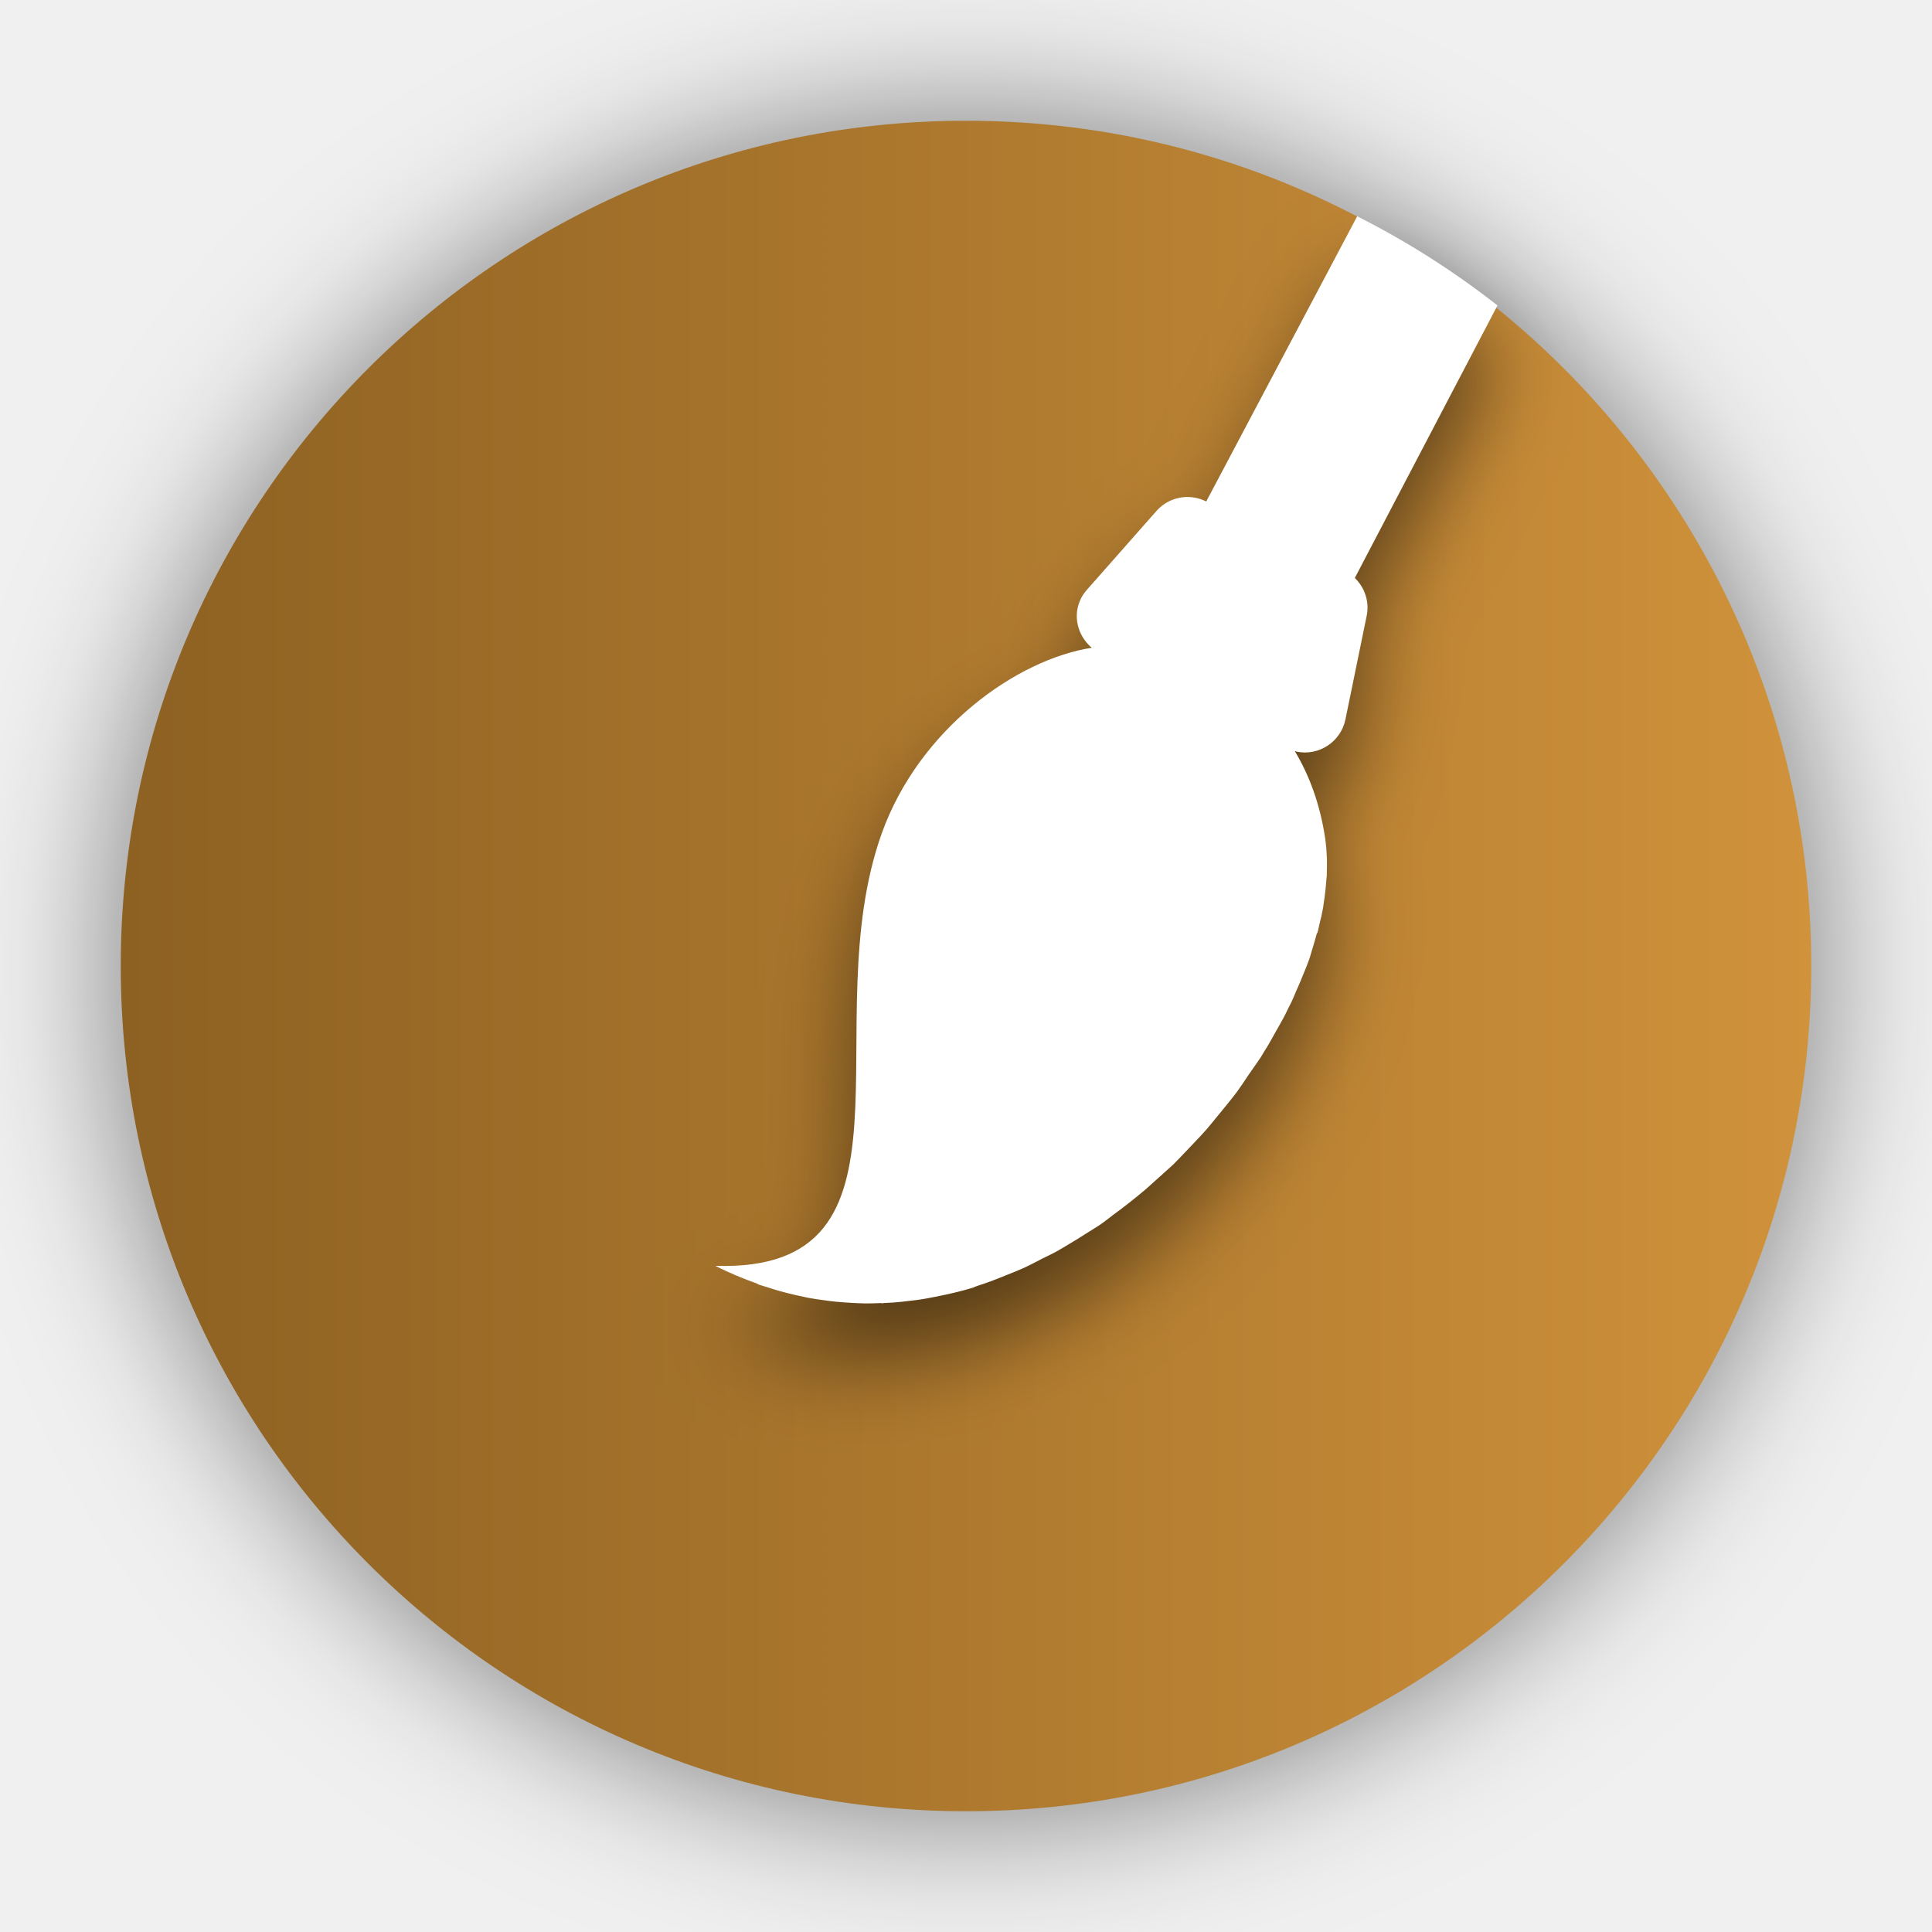
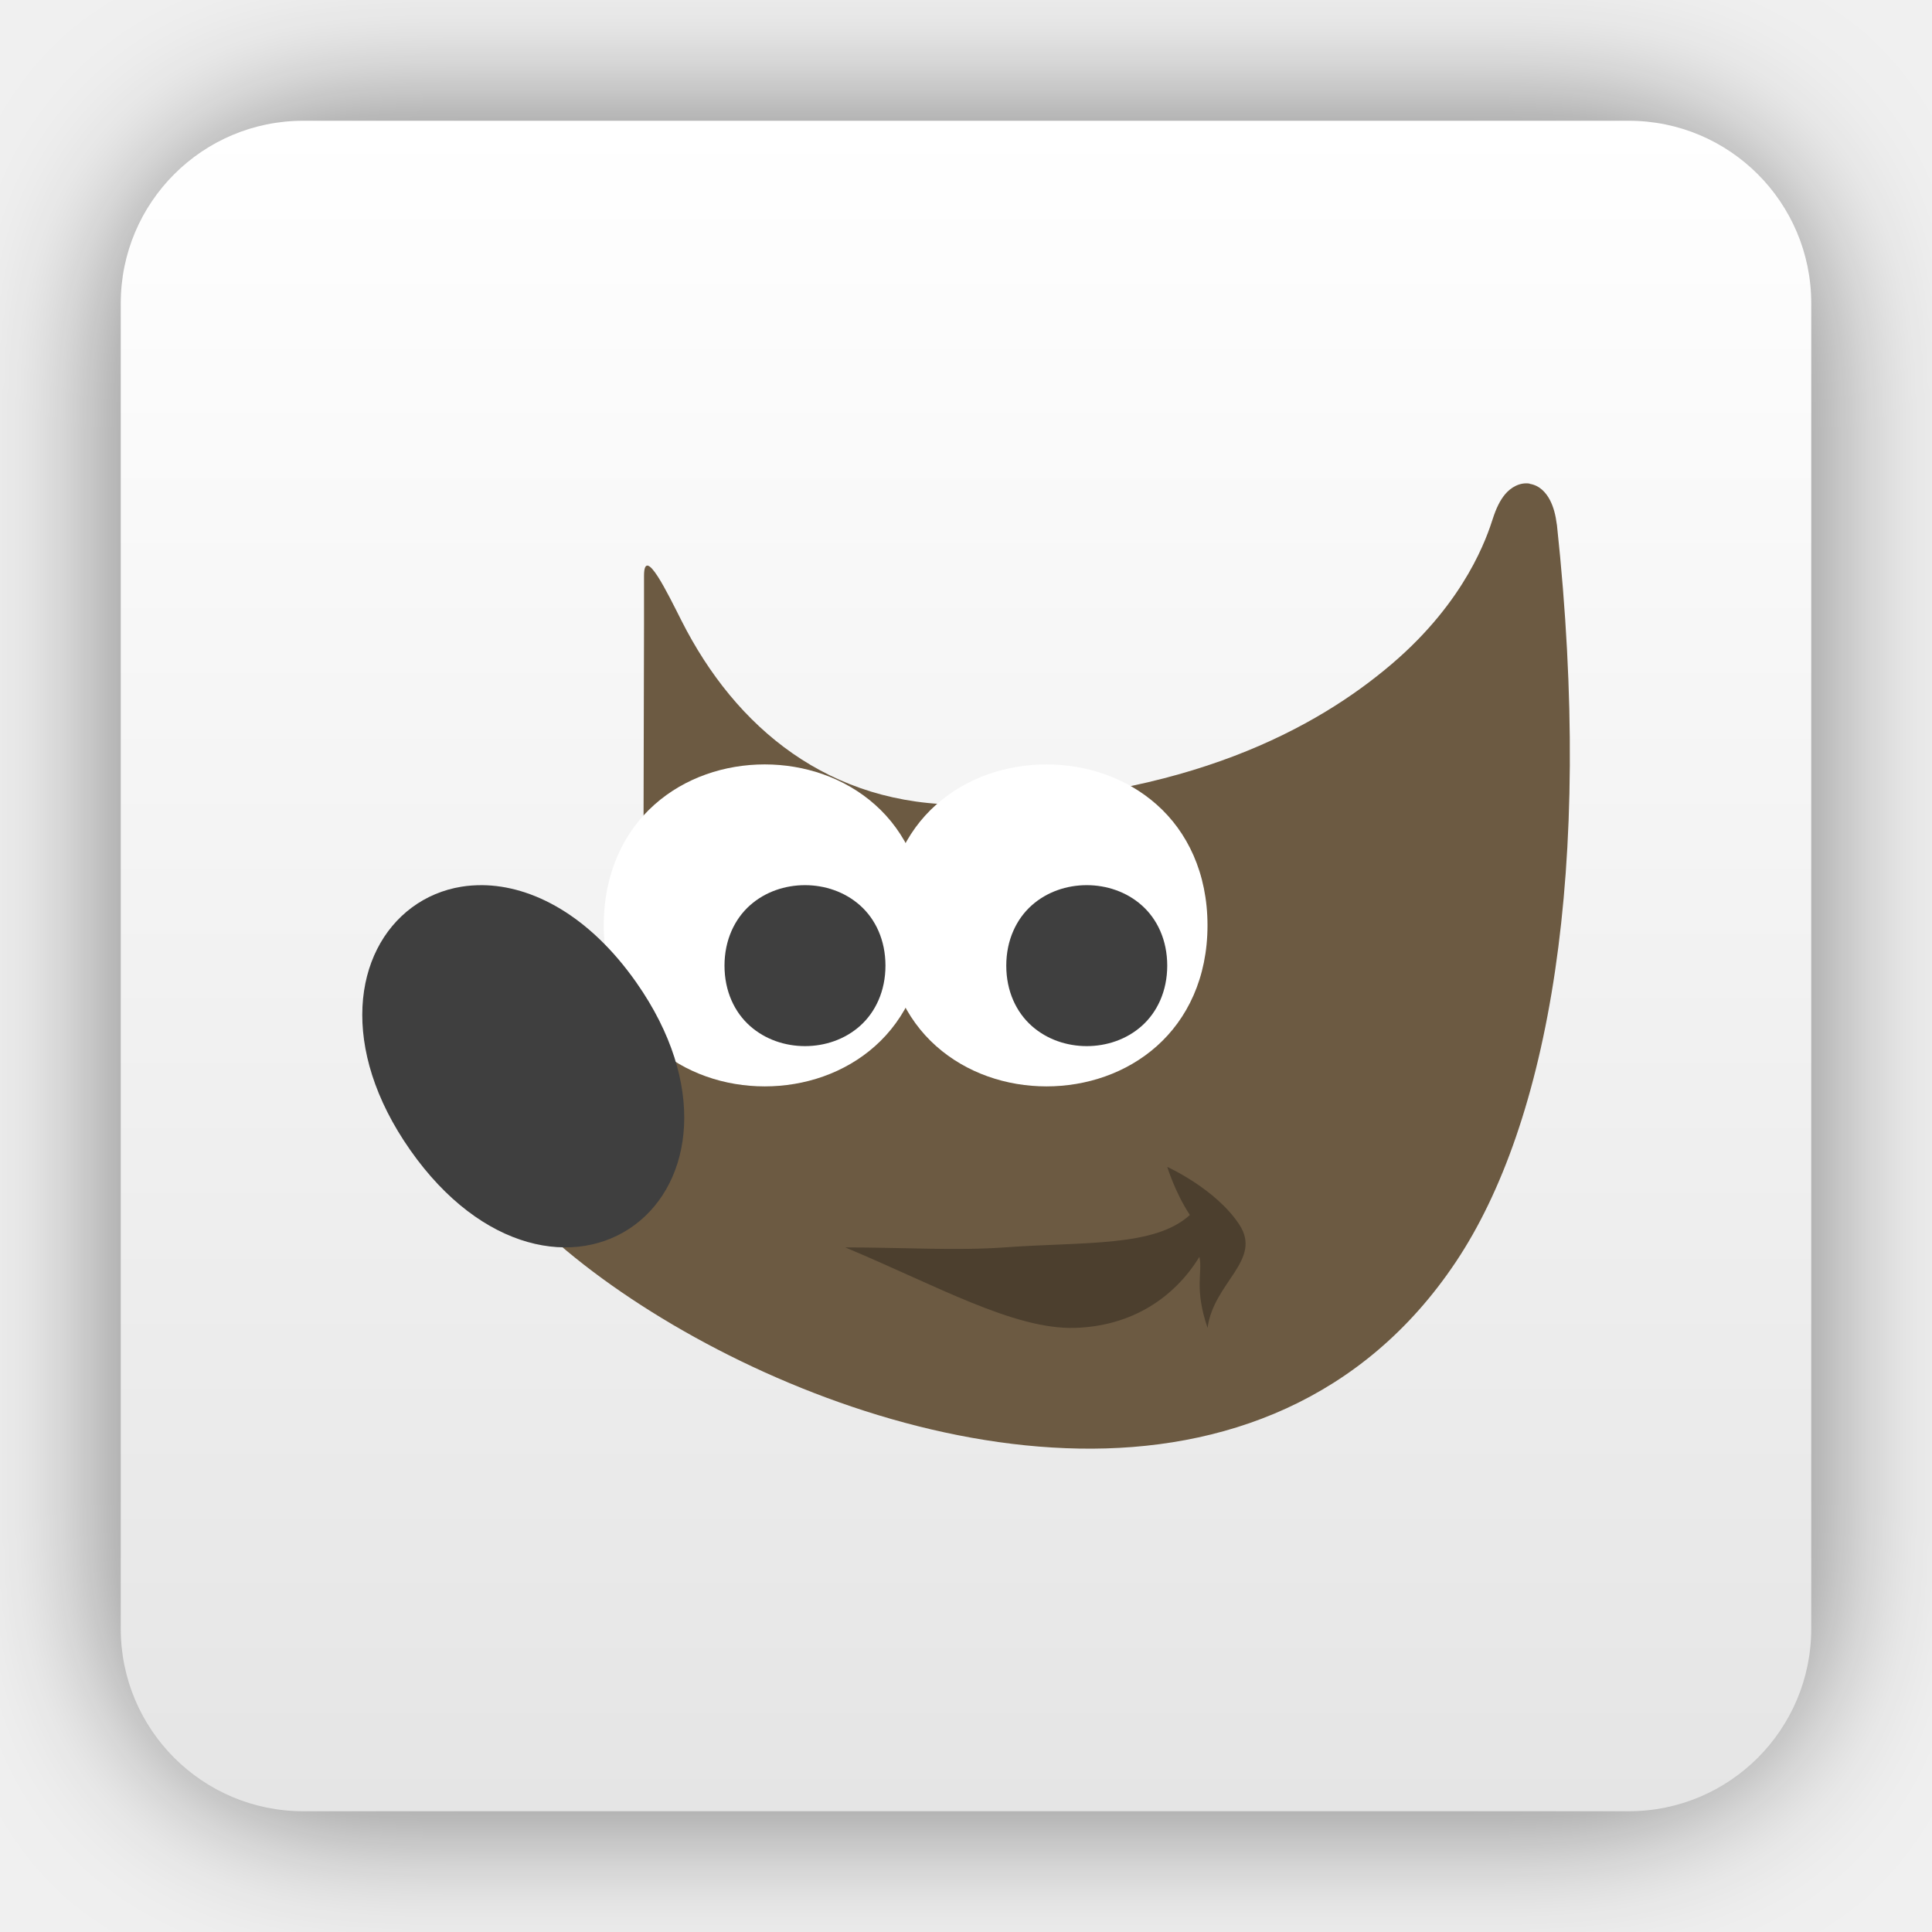
- <svg xmlns="http://www.w3.org/2000/svg" xmlns:xlink="http://www.w3.org/1999/xlink" width="32" height="32" version="1" id="svg26">
-   <defs id="defs30">
-     <linearGradient id="linearGradient878">
-       <stop style="stop-color:#8d6122;stop-opacity:1;" offset="0" id="stop874" />
-       <stop style="stop-color:#d0923b;stop-opacity:1" offset="1" id="stop876" />
+ <svg xmlns="http://www.w3.org/2000/svg" xmlns:xlink="http://www.w3.org/1999/xlink" id="svg28" version="1.1" height="32" width="32">
+   <defs id="defs32">
+     <linearGradient id="linearGradient865">
+       <stop id="stop861" offset="0" style="stop-color:#ffffff;stop-opacity:1" />
+       <stop id="stop863" offset="1" style="stop-color:#e5e5e5;stop-opacity:1" />
    </linearGradient>
-     <filter style="color-interpolation-filters:sRGB" id="filter897" x="-0.108" width="1.216" y="-0.108" height="1.216">
-       <feGaussianBlur stdDeviation="1.26" id="feGaussianBlur899" />
-     </filter>
-     <linearGradient gradientUnits="userSpaceOnUse" y2="16" x2="30" y1="16" x1="2" id="linearGradient868" xlink:href="#linearGradient878" />
-     <filter height="1.186" y="-0.093" width="1.258" x="-0.129" id="filter955" style="color-interpolation-filters:sRGB">
-       <feGaussianBlur id="feGaussianBlur957" stdDeviation="0.696" />
+     <linearGradient gradientUnits="userSpaceOnUse" y2="30" x2="16" y1="2" x1="16" id="linearGradient867" xlink:href="#linearGradient865" />
+     <filter height="1.216" y="-0.108" width="1.216" x="-0.108" id="filter893" style="color-interpolation-filters:sRGB">
+       <feGaussianBlur id="feGaussianBlur895" stdDeviation="1.26" />
    </filter>
  </defs>
-   <circle r="14" cy="16" cx="16" id="path872-3" style="opacity:0.5;fill:#000000;fill-opacity:1;stroke:none;stroke-width:1.322;stroke-opacity:1;filter:url(#filter897)" />
-   <circle style="opacity:1;fill:url(#linearGradient868);fill-opacity:1.0;stroke:none;stroke-width:1.322;stroke-opacity:1" id="path872" cx="16" cy="16" r="14" />
-   <path id="path872-9-9" style="opacity:0.5;fill:#000000;fill-opacity:1;stroke:none;stroke-width:1.322;stroke-opacity:1;filter:url(#filter955)" d="m 22.477,4.487 -2.498,4.719 c -0.07,-0.035 -0.144,-0.058 -0.219,-0.068 -0.223,-0.03 -0.452,0.051 -0.607,0.227 l -1.148,1.301 c -0.038,0.043 -0.072,0.09 -0.098,0.141 -0.147,0.287 -0.06,0.622 0.176,0.822 -0.619,0.096 -1.334,0.431 -1.971,0.959 -0.637,0.528 -1.196,1.248 -1.506,2.111 -0.284,0.792 -0.374,1.641 -0.404,2.471 -0.031,0.829 -0.002,1.637 -0.051,2.342 -0.049,0.705 -0.175,1.308 -0.514,1.727 -0.338,0.419 -0.889,0.656 -1.789,0.627 0.231,0.118 0.462,0.212 0.693,0.295 0.007,0.004 0.014,0.009 0.021,0.014 0.046,0.017 0.092,0.028 0.139,0.043 0.069,0.023 0.138,0.045 0.207,0.064 0.092,0.026 0.185,0.049 0.277,0.07 0.066,0.015 0.133,0.03 0.199,0.043 0.093,0.018 0.184,0.03 0.277,0.043 0.064,0.009 0.128,0.017 0.191,0.023 0.092,0.009 0.184,0.015 0.275,0.02 0.068,0.003 0.135,0.007 0.203,0.008 0.087,9.6e-4 0.173,-0.003 0.26,-0.006 0.002,-7e-5 0.004,7e-5 0.006,0 0.003,0.001 0.007,0.003 0.01,0.004 0.018,-6.9e-4 0.035,-0.005 0.053,-0.006 0.043,-0.002 0.086,-0.003 0.129,-0.006 0.099,-0.007 0.197,-0.019 0.295,-0.031 0.054,-0.007 0.107,-0.011 0.16,-0.02 0.032,-0.005 0.064,-0.01 0.096,-0.016 0.044,-0.007 0.087,-0.017 0.131,-0.025 0.218,-0.042 0.435,-0.091 0.648,-0.156 0.009,-0.003 0.018,-0.009 0.027,-0.012 0.005,-0.002 0.009,-0.004 0.014,-0.006 0.001,-4.2e-4 0.004,-9.5e-4 0.006,-0.002 0.018,-0.005 0.033,-0.012 0.051,-0.018 0.163,-0.052 0.322,-0.115 0.48,-0.18 0.084,-0.034 0.169,-0.066 0.252,-0.104 0.095,-0.043 0.186,-0.092 0.279,-0.139 0.011,-0.006 0.022,-0.012 0.033,-0.018 0.08,-0.04 0.16,-0.076 0.238,-0.119 0.074,-0.041 0.146,-0.086 0.219,-0.129 0.09,-0.053 0.179,-0.109 0.268,-0.166 0.088,-0.057 0.178,-0.108 0.264,-0.168 0.026,-0.018 0.052,-0.04 0.078,-0.059 0.037,-0.026 0.071,-0.055 0.107,-0.082 0.09,-0.066 0.18,-0.133 0.268,-0.203 0.088,-0.07 0.176,-0.14 0.262,-0.213 0.058,-0.05 0.113,-0.101 0.17,-0.152 0.002,-0.002 0.004,-0.004 0.006,-0.006 0.072,-0.065 0.145,-0.127 0.215,-0.193 0.02,-0.019 0.041,-0.036 0.061,-0.055 0.004,-0.004 0.009,-0.007 0.014,-0.012 0.062,-0.06 0.119,-0.124 0.18,-0.186 0.066,-0.068 0.131,-0.136 0.195,-0.205 0.052,-0.056 0.106,-0.111 0.156,-0.168 0.013,-0.015 0.026,-0.03 0.039,-0.045 0.057,-0.065 0.109,-0.133 0.164,-0.199 0.02,-0.025 0.039,-0.048 0.059,-0.072 0.053,-0.066 0.109,-0.131 0.16,-0.197 0.035,-0.045 0.071,-0.089 0.105,-0.135 0.015,-0.02 0.028,-0.04 0.043,-0.061 0.051,-0.069 0.094,-0.141 0.143,-0.211 0.03,-0.043 0.061,-0.086 0.09,-0.129 0.04,-0.059 0.083,-0.116 0.121,-0.176 0.019,-0.03 0.036,-0.061 0.055,-0.092 0.02,-0.033 0.041,-0.065 0.061,-0.098 0.042,-0.07 0.079,-0.141 0.119,-0.211 0.059,-0.104 0.119,-0.206 0.172,-0.311 0.013,-0.025 0.024,-0.051 0.037,-0.076 0.002,-0.003 0.002,-0.007 0.004,-0.01 0.019,-0.039 0.04,-0.076 0.059,-0.115 0.027,-0.057 0.049,-0.115 0.074,-0.172 0.049,-0.11 0.096,-0.219 0.139,-0.328 0.018,-0.046 0.038,-0.092 0.055,-0.139 0.01,-0.028 0.022,-0.056 0.031,-0.084 0.015,-0.043 0.023,-0.083 0.037,-0.125 0.032,-0.1 0.06,-0.199 0.086,-0.297 0.001,0.003 0.005,0.007 0.006,0.01 0.013,-0.05 0.021,-0.097 0.033,-0.146 0.007,-0.029 0.015,-0.059 0.021,-0.088 0.004,-0.018 0.01,-0.037 0.014,-0.055 0.003,-0.015 0.005,-0.028 0.008,-0.043 0.008,-0.04 0.017,-0.081 0.023,-0.121 0.002,-0.012 0.002,-0.023 0.004,-0.035 0.022,-0.134 0.036,-0.264 0.045,-0.393 0.001,-0.018 0.005,-0.037 0.006,-0.055 2.34e-4,-0.005 0.002,-0.009 0.002,-0.014 7.54e-4,-0.015 -5.7e-4,-0.031 0,-0.047 0.001,-0.033 0.001,-0.065 0.002,-0.098 3.67e-4,-0.043 0.001,-0.088 0,-0.131 -0.004,-0.118 -0.013,-0.236 -0.029,-0.348 -0.086,-0.574 -0.266,-1.049 -0.504,-1.447 0.011,0.003 0.02,0.009 0.031,0.012 0.372,0.075 0.733,-0.165 0.809,-0.535 l 0.352,-1.717 c 0.047,-0.233 -0.032,-0.466 -0.197,-0.625 l 2.363,-4.514 a 14,14 0 0 0 -2.324,-1.477 z" />
-   <path d="m 22.477,3.587 -2.498,4.719 c -0.07,-0.035 -0.144,-0.058 -0.219,-0.068 -0.223,-0.03 -0.452,0.051 -0.607,0.227 l -1.148,1.301 c -0.038,0.043 -0.072,0.09 -0.098,0.141 -0.147,0.287 -0.06,0.622 0.176,0.822 -0.619,0.096 -1.334,0.431 -1.971,0.959 -0.637,0.528 -1.196,1.248 -1.506,2.111 -0.284,0.792 -0.374,1.641 -0.404,2.471 -0.031,0.829 -0.002,1.637 -0.051,2.342 -0.049,0.705 -0.175,1.308 -0.514,1.727 -0.338,0.419 -0.889,0.656 -1.789,0.627 0.231,0.118 0.462,0.212 0.693,0.295 0.007,0.004 0.014,0.009 0.021,0.014 0.046,0.017 0.092,0.028 0.139,0.043 0.069,0.023 0.138,0.045 0.207,0.064 0.092,0.026 0.185,0.049 0.277,0.07 0.066,0.015 0.133,0.03 0.199,0.043 0.093,0.018 0.184,0.03 0.277,0.043 0.064,0.009 0.128,0.017 0.191,0.023 0.092,0.009 0.184,0.015 0.275,0.02 0.068,0.003 0.135,0.007 0.203,0.008 0.087,9.6e-4 0.173,-0.003 0.26,-0.006 0.002,-7e-5 0.004,7e-5 0.006,0 0.003,0.001 0.007,0.003 0.01,0.004 0.018,-6.9e-4 0.035,-0.005 0.053,-0.006 0.043,-0.002 0.086,-0.003 0.129,-0.006 0.099,-0.007 0.197,-0.019 0.295,-0.031 0.054,-0.007 0.107,-0.011 0.16,-0.02 0.032,-0.005 0.064,-0.01 0.096,-0.016 0.044,-0.007 0.087,-0.017 0.131,-0.025 0.218,-0.042 0.435,-0.091 0.648,-0.156 0.009,-0.003 0.018,-0.009 0.027,-0.012 0.005,-0.002 0.009,-0.004 0.014,-0.006 0.001,-4.2e-4 0.004,-9.5e-4 0.006,-0.002 0.018,-0.005 0.033,-0.012 0.051,-0.018 0.163,-0.052 0.322,-0.115 0.48,-0.18 0.084,-0.034 0.169,-0.066 0.252,-0.104 0.095,-0.043 0.186,-0.092 0.279,-0.139 0.011,-0.006 0.022,-0.012 0.033,-0.018 0.08,-0.04 0.16,-0.076 0.238,-0.119 0.074,-0.041 0.146,-0.086 0.219,-0.129 0.09,-0.053 0.179,-0.109 0.268,-0.166 0.088,-0.057 0.178,-0.108 0.264,-0.168 0.026,-0.018 0.052,-0.04 0.078,-0.059 0.037,-0.026 0.071,-0.055 0.107,-0.082 0.09,-0.066 0.18,-0.133 0.268,-0.203 0.088,-0.07 0.176,-0.14 0.262,-0.213 0.058,-0.05 0.113,-0.101 0.17,-0.152 0.002,-0.002 0.004,-0.004 0.006,-0.006 0.072,-0.065 0.145,-0.127 0.215,-0.193 0.02,-0.019 0.041,-0.036 0.061,-0.055 0.004,-0.004 0.009,-0.007 0.014,-0.012 0.062,-0.06 0.119,-0.124 0.18,-0.186 0.066,-0.068 0.131,-0.136 0.195,-0.205 0.052,-0.056 0.106,-0.111 0.156,-0.168 0.013,-0.015 0.026,-0.03 0.039,-0.045 0.057,-0.065 0.109,-0.133 0.164,-0.199 0.02,-0.025 0.039,-0.048 0.059,-0.072 0.053,-0.066 0.109,-0.131 0.16,-0.197 0.035,-0.045 0.071,-0.089 0.105,-0.135 0.015,-0.02 0.028,-0.04 0.043,-0.061 0.051,-0.069 0.094,-0.141 0.143,-0.211 0.03,-0.043 0.061,-0.086 0.09,-0.129 0.04,-0.059 0.083,-0.116 0.121,-0.176 0.019,-0.03 0.036,-0.061 0.055,-0.092 0.02,-0.033 0.041,-0.065 0.061,-0.098 0.042,-0.07 0.079,-0.141 0.119,-0.211 0.059,-0.104 0.119,-0.206 0.172,-0.311 0.013,-0.025 0.024,-0.051 0.037,-0.076 0.002,-0.003 0.002,-0.007 0.004,-0.01 0.019,-0.039 0.04,-0.076 0.059,-0.115 0.027,-0.057 0.049,-0.115 0.074,-0.172 0.049,-0.11 0.096,-0.219 0.139,-0.328 0.018,-0.046 0.038,-0.092 0.055,-0.139 0.01,-0.028 0.022,-0.056 0.031,-0.084 0.015,-0.043 0.023,-0.083 0.037,-0.125 0.032,-0.1 0.06,-0.199 0.086,-0.297 0.001,0.003 0.005,0.007 0.006,0.01 0.013,-0.05 0.021,-0.097 0.033,-0.146 0.007,-0.029 0.015,-0.059 0.021,-0.088 0.004,-0.018 0.01,-0.037 0.014,-0.055 0.003,-0.015 0.005,-0.028 0.008,-0.043 0.008,-0.04 0.017,-0.081 0.023,-0.121 0.002,-0.012 0.002,-0.023 0.004,-0.035 0.022,-0.134 0.036,-0.264 0.045,-0.393 0.001,-0.018 0.005,-0.037 0.006,-0.055 2.34e-4,-0.005 0.002,-0.009 0.002,-0.014 7.54e-4,-0.015 -5.7e-4,-0.031 0,-0.047 0.001,-0.033 0.001,-0.065 0.002,-0.098 3.67e-4,-0.043 0.001,-0.088 0,-0.131 -0.004,-0.118 -0.013,-0.236 -0.029,-0.348 -0.086,-0.574 -0.266,-1.049 -0.504,-1.447 0.011,0.003 0.02,0.009 0.031,0.012 0.372,0.075 0.733,-0.165 0.809,-0.535 l 0.352,-1.717 c 0.047,-0.233 -0.032,-0.466 -0.197,-0.625 l 2.363,-4.514 a 14,14 0 0 0 -2.324,-1.477 z" style="opacity:1;fill:#ffffff;fill-opacity:1;stroke:none;stroke-width:1.322;stroke-opacity:1" id="path872-9" />
+   <rect style="opacity:0.5;fill:#000000;fill-opacity:1;stroke-width:0.97;filter:url(#filter893)" id="rect859-5" width="28" height="28" x="2" y="2" rx="3.631" ry="3.631" />
+   <rect ry="3.023" rx="3.023" y="2" x="2" height="28" width="28" id="rect859" style="opacity:1;fill:url(#linearGradient867);fill-opacity:1;stroke-width:0.97" />
+   <path id="path4" d="m 25.336,8.01 c -0.166,-0.026 -0.314,0.067 -0.404,0.173 -0.089,0.106 -0.151,0.238 -0.205,0.404 -0.093,0.288 -0.437,1.355 -1.674,2.41 -1.237,1.055 -3.371,2.235 -7.07,2.33 -2.249,0.026 -3.8,-1.273 -4.696,-3.048 C 11.063,9.837 10.667,9.012 10.667,9.537 v 0.812 l -0.011,4.535 0.023,0.055 c 0,0 0.201,0.448 -0.011,1.05 -0.213,0.603 -0.982,1.483 -2.858,2.046 l -0.229,0.068 0.044,0.242 c 0.104,0.585 0.519,1.185 1.131,1.799 0.612,0.614 1.432,1.235 2.387,1.797 1.909,1.123 4.355,2.011 6.731,2.052 2.376,0.042 4.701,-0.789 6.239,-3.091 1.538,-2.301 2.289,-6.494 1.674,-12.214 h -0.001 c -0.02,-0.157 -0.054,-0.291 -0.116,-0.409 -0.062,-0.117 -0.167,-0.239 -0.332,-0.265 z" style="fill:#6c5a42;fill-rule:evenodd;stroke-width:0.667" />
+   <path id="path12" d="m 12.666,12.661 c -0.66,0 -1.323,0.218 -1.827,0.667 -0.505,0.449 -0.839,1.132 -0.839,2 0,0.868 0.334,1.551 0.839,1.999 0.505,0.449 1.168,0.667 1.827,0.667 0.66,0 1.323,-0.218 1.827,-0.667 0.505,-0.449 0.84,-1.132 0.84,-1.999 0,-0.868 -0.335,-1.552 -0.84,-2 -0.505,-0.449 -1.168,-0.667 -1.827,-0.667 z" style="fill:#ffffff;fill-rule:evenodd;stroke-width:0.667" />
+   <path id="path14" d="m 13.333,14.661 c -0.327,0 -0.657,0.108 -0.911,0.334 -0.254,0.226 -0.422,0.575 -0.422,0.999 0,0.425 0.167,0.773 0.422,0.999 0.254,0.226 0.585,0.334 0.911,0.334 0.327,0 0.657,-0.108 0.911,-0.334 0.254,-0.226 0.422,-0.575 0.422,-0.999 0,-0.425 -0.167,-0.773 -0.422,-0.999 -0.254,-0.226 -0.585,-0.334 -0.911,-0.334 z" style="fill:#3f3f3f;fill-rule:evenodd;stroke-width:0.667" />
+   <path id="path16" d="m 14,20.661 c 0.962,0 1.84,0.057 2.636,0 1.322,-0.097 2.484,-9.34e-4 3.072,-0.537 -0.249,-0.379 -0.374,-0.796 -0.374,-0.796 0,0 0.804,0.362 1.193,0.955 0.387,0.591 -0.425,0.955 -0.526,1.711 -0.226,-0.664 -0.078,-0.913 -0.135,-1.177 -0.41,0.67 -1.116,1.151 -2.066,1.177 -1.011,0.028 -2.298,-0.706 -3.798,-1.332 z" style="opacity:0.3;fill-rule:evenodd;stroke-width:0.667" />
+   <path id="path20" d="m 7.988,14.661 c -0.118,0 -0.234,0.007 -0.347,0.026 -0.301,0.049 -0.579,0.166 -0.819,0.344 -0.96,0.712 -1.213,2.327 -0.027,4.018 1.186,1.691 2.756,1.953 3.716,1.241 0.96,-0.712 1.214,-2.327 0.028,-4.018 C 9.76,15.163 8.817,14.669 7.988,14.661 Z" style="fill:#3f3f3f;fill-rule:evenodd;stroke-width:0.667" />
+   <path id="path22" d="m 17.333,12.661 c -0.66,0 -1.323,0.218 -1.827,0.667 -0.505,0.449 -0.839,1.132 -0.839,2 0,0.868 0.334,1.551 0.839,1.999 0.505,0.449 1.168,0.667 1.827,0.667 0.66,0 1.323,-0.218 1.827,-0.667 0.505,-0.449 0.84,-1.132 0.84,-1.999 0,-0.868 -0.335,-1.552 -0.84,-2 -0.505,-0.449 -1.168,-0.667 -1.827,-0.667 z" style="fill:#ffffff;fill-rule:evenodd;stroke-width:0.667" />
+   <path id="path24" d="m 18,14.661 c -0.327,0 -0.657,0.108 -0.911,0.334 -0.254,0.226 -0.422,0.575 -0.422,0.999 0,0.425 0.167,0.773 0.422,0.999 0.254,0.226 0.585,0.334 0.911,0.334 0.327,0 0.657,-0.108 0.911,-0.334 0.254,-0.226 0.422,-0.575 0.422,-0.999 0,-0.425 -0.167,-0.773 -0.422,-0.999 -0.254,-0.226 -0.585,-0.334 -0.911,-0.334 z" style="fill:#3f3f3f;fill-rule:evenodd;stroke-width:0.667" />
</svg>
